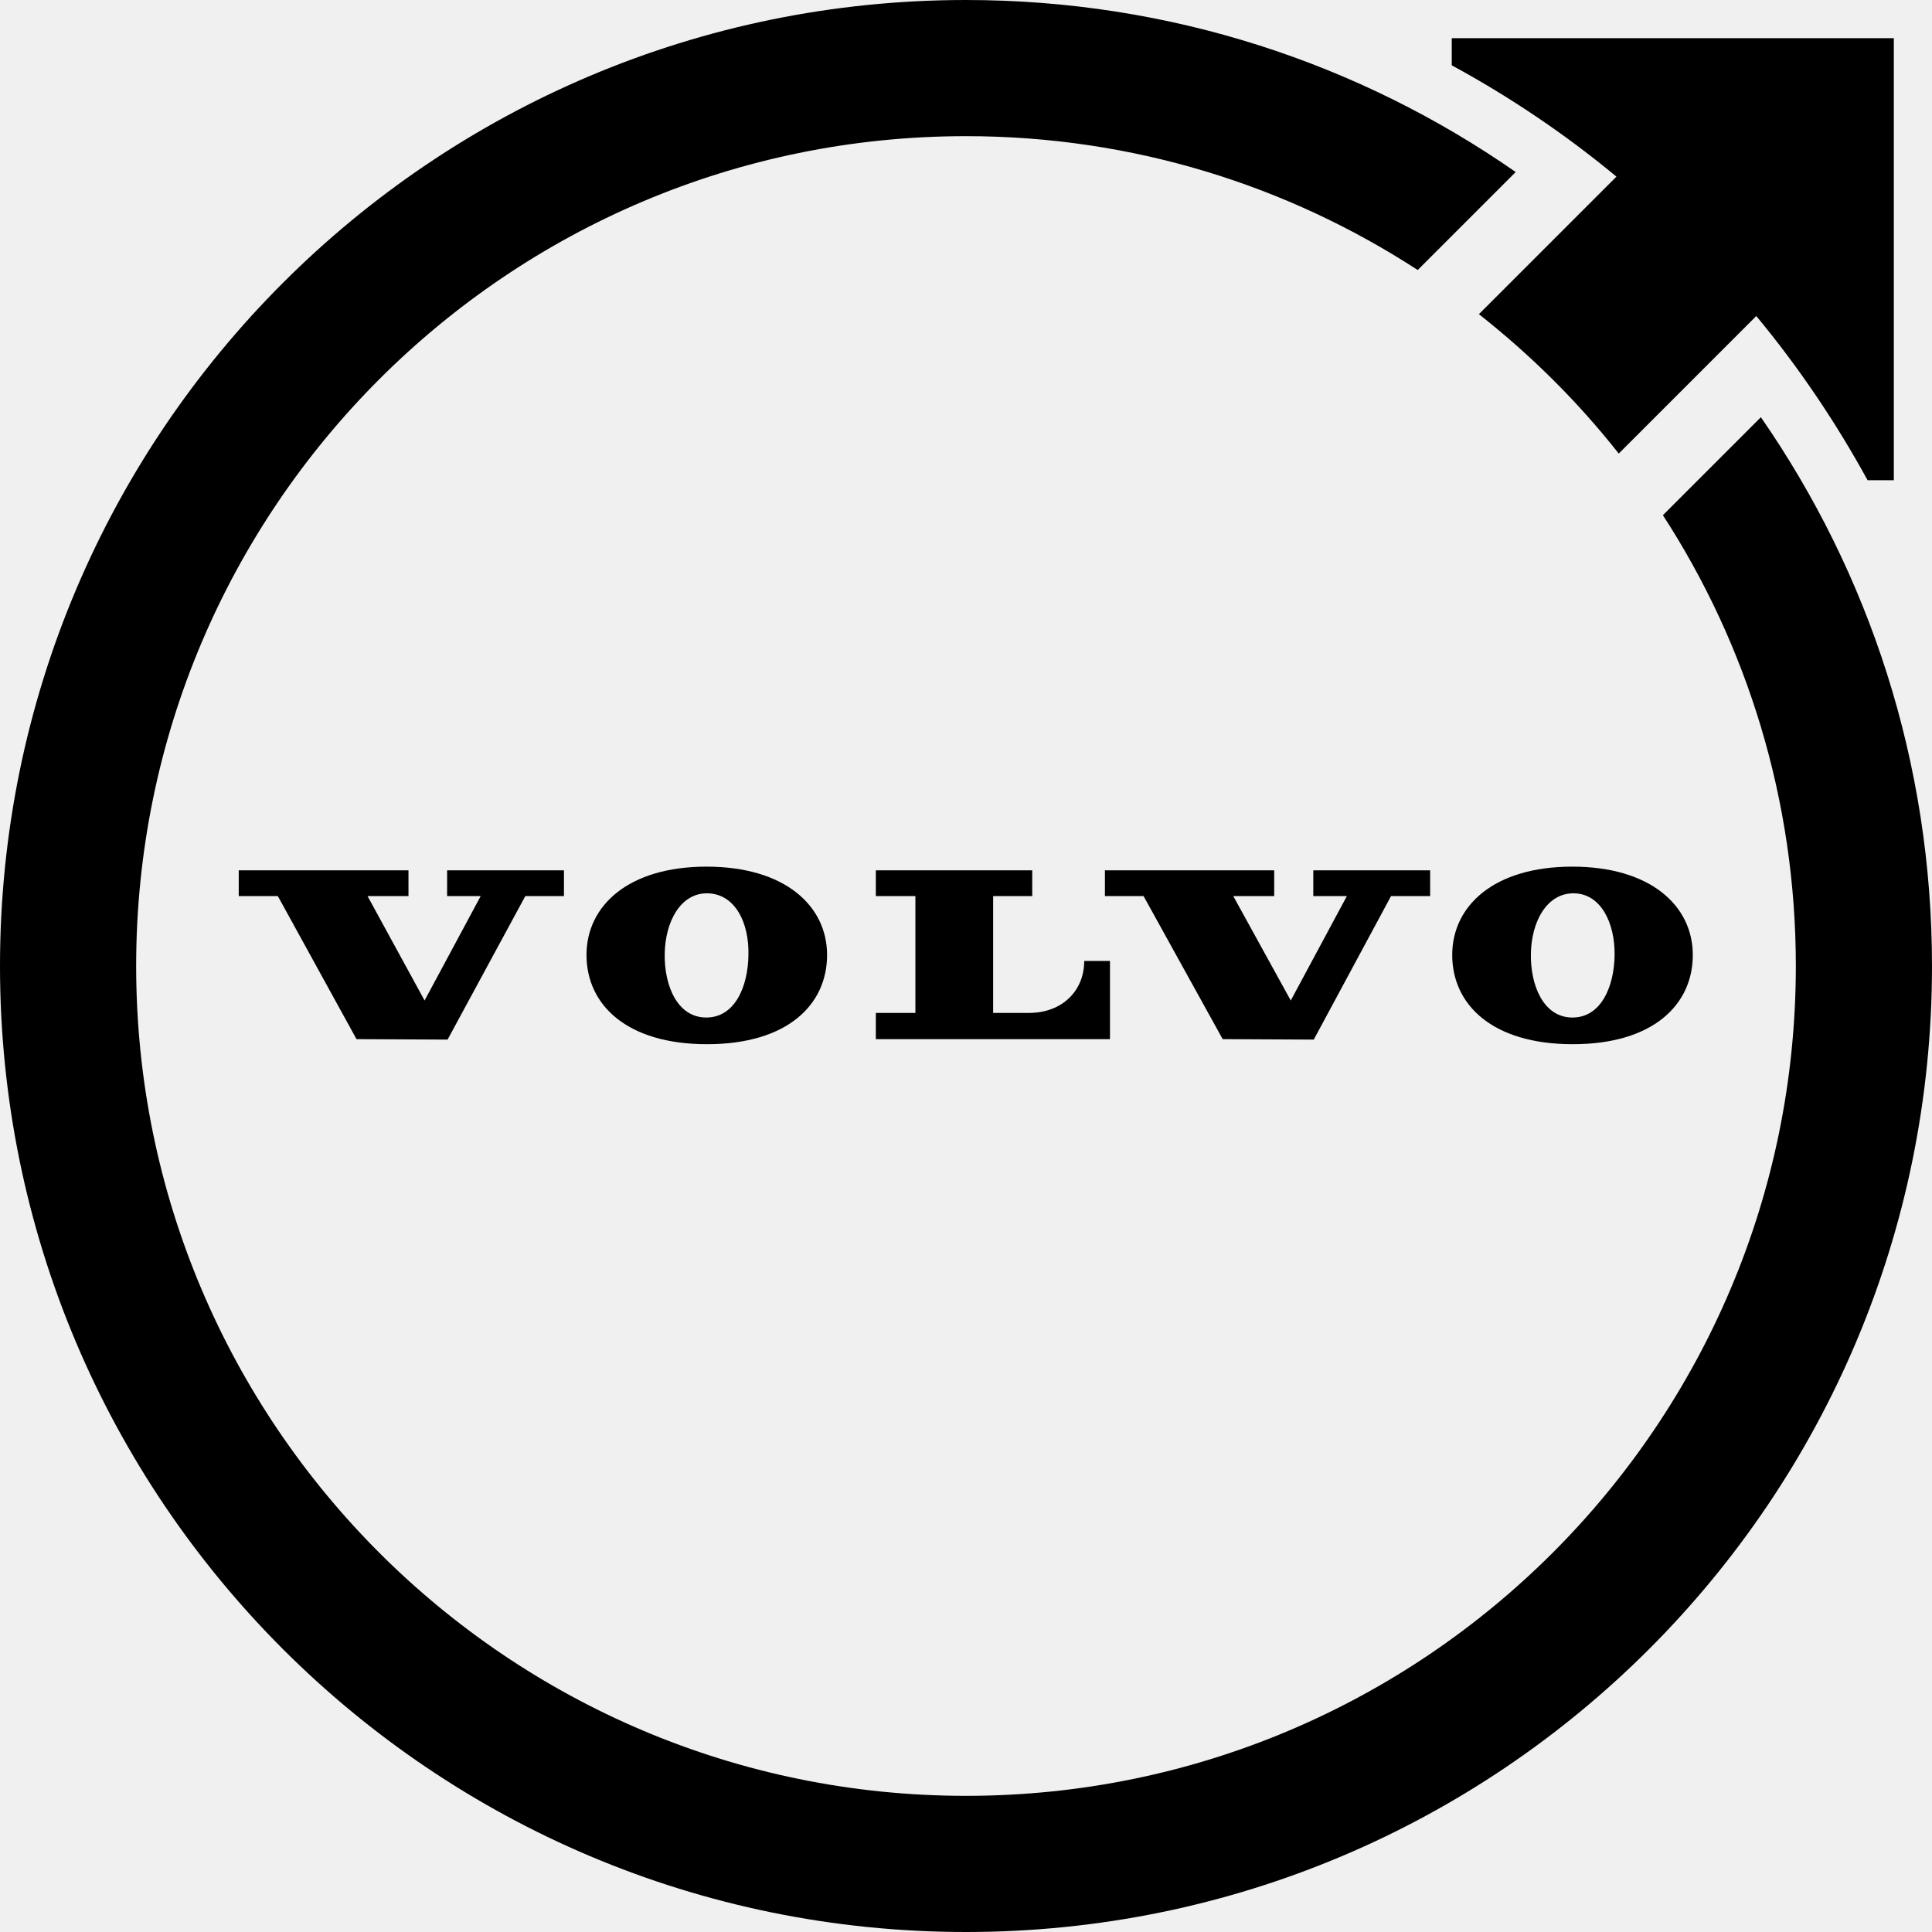
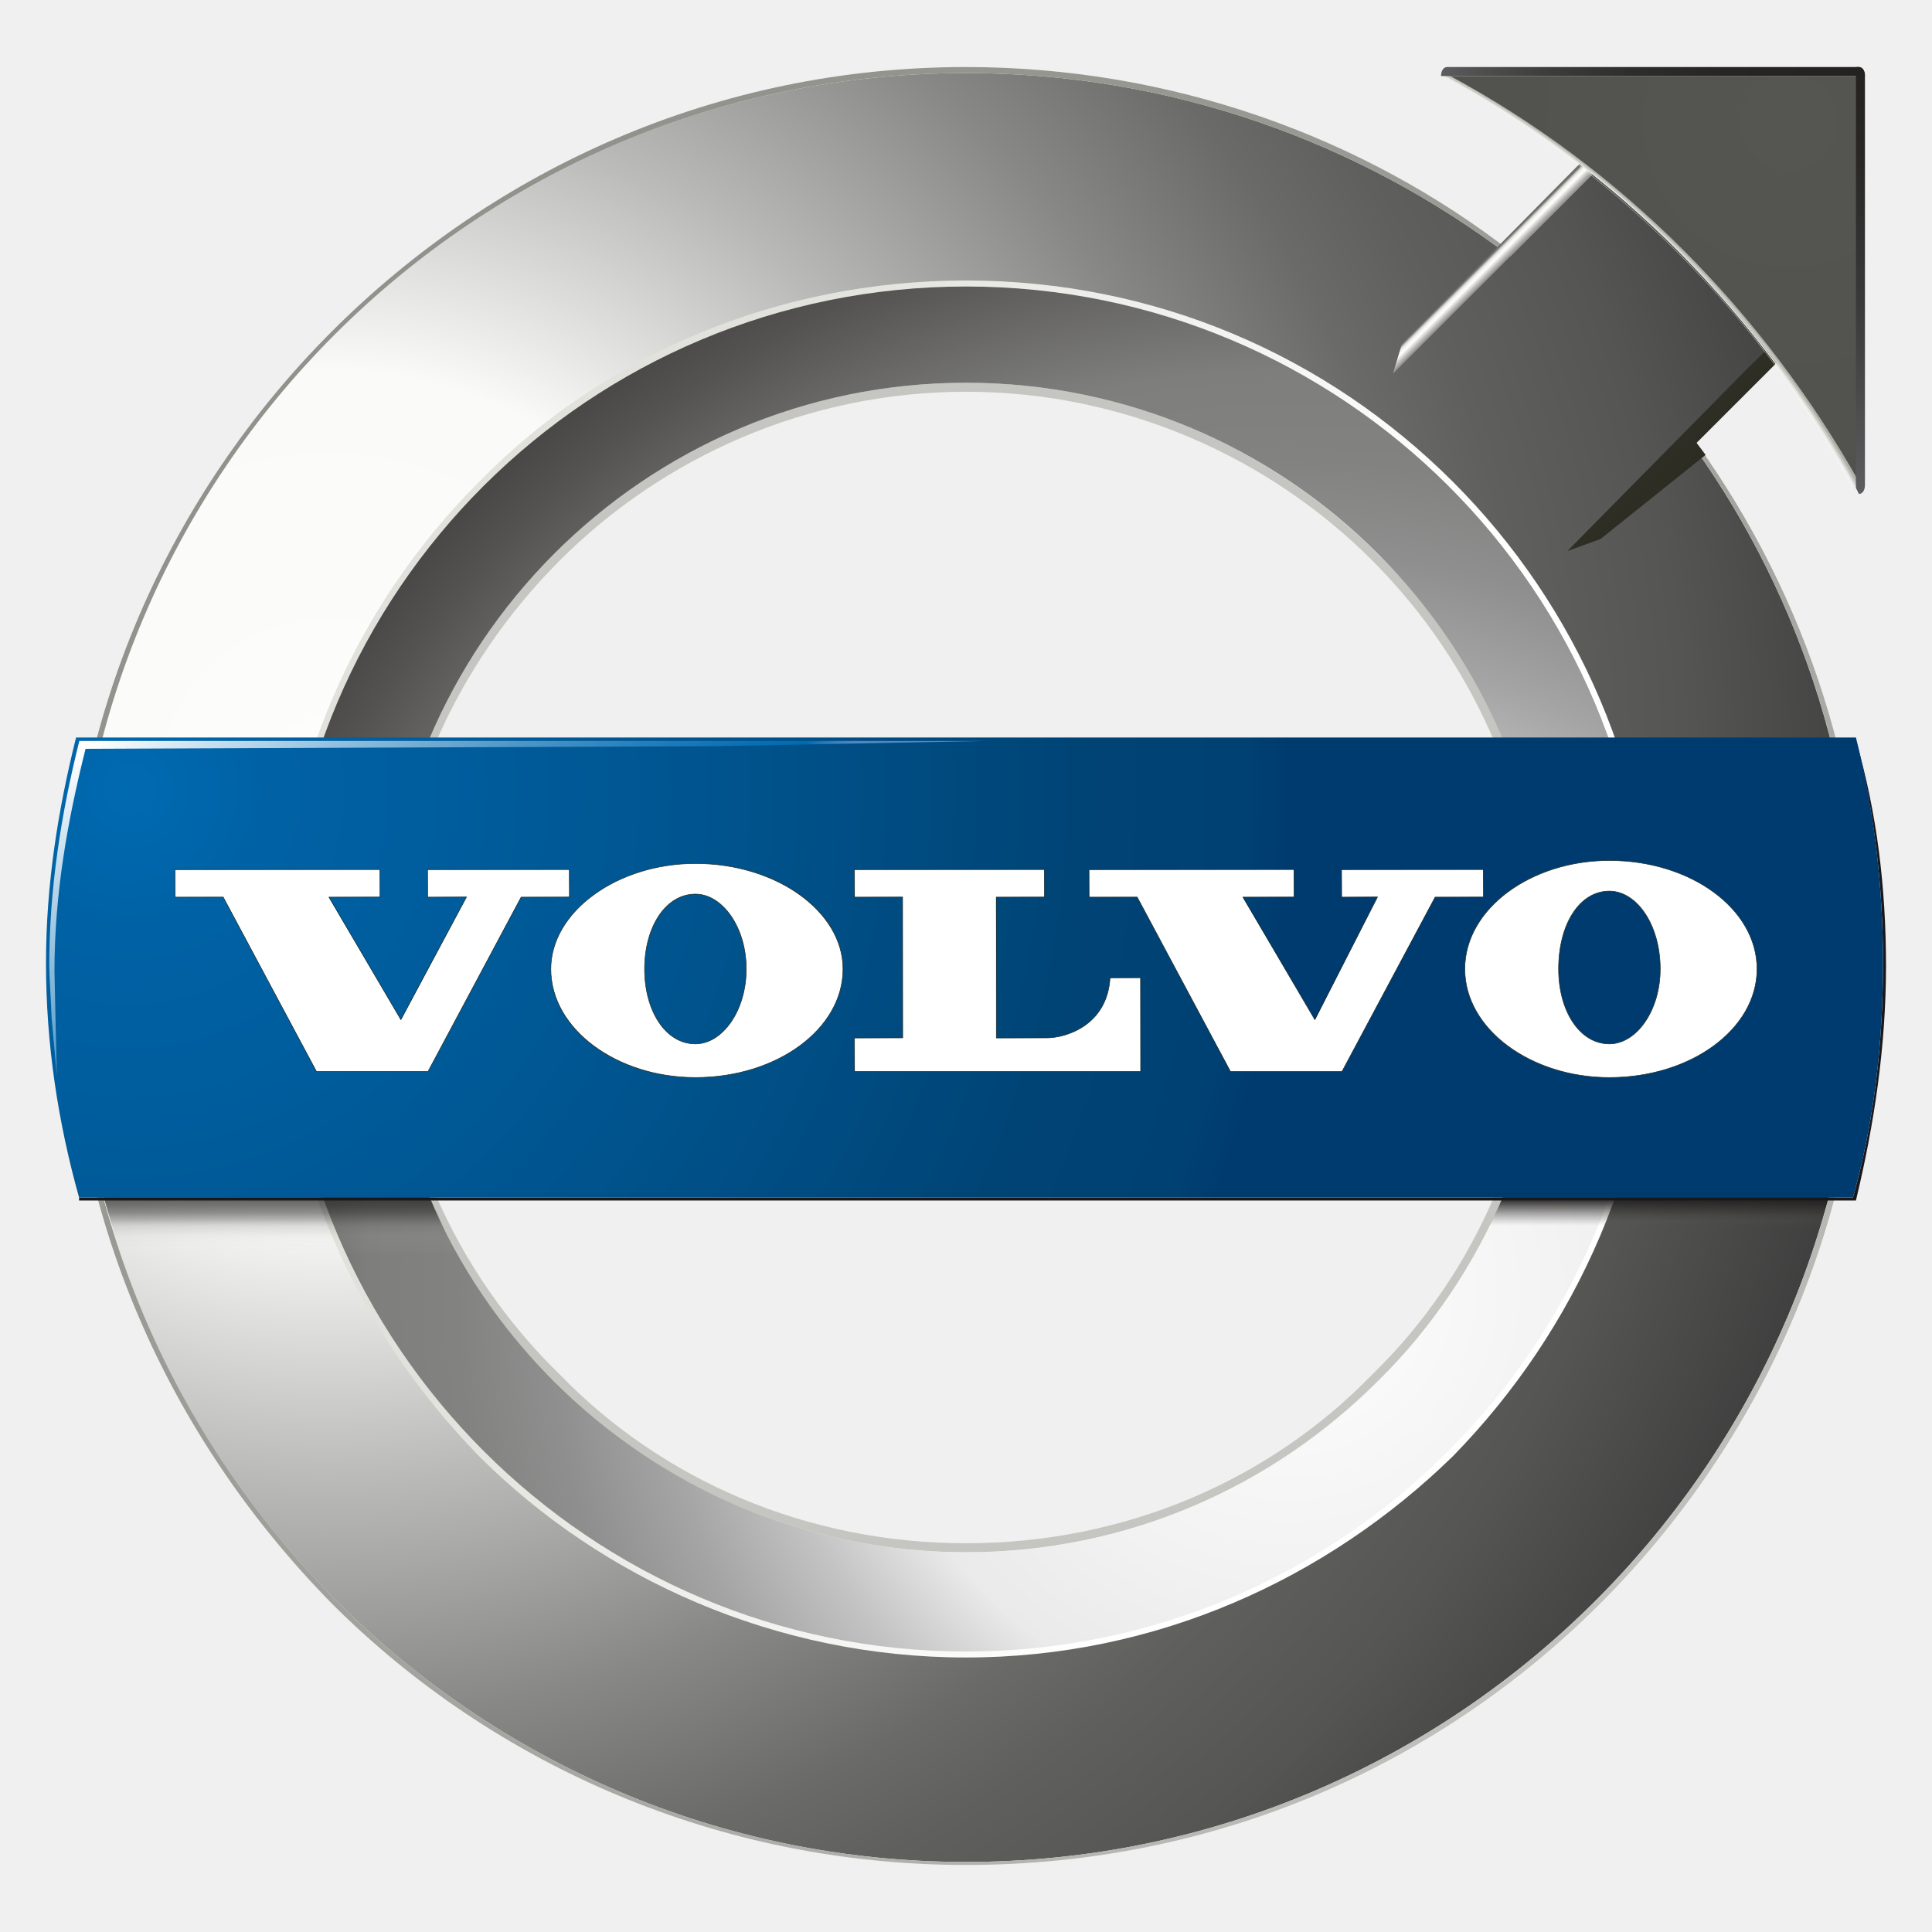
- <svg xmlns="http://www.w3.org/2000/svg" version="1.1" id="Layer_1" x="0px" y="0px" viewBox="0 0 42 42" style="enable-background:new 0 0 42 42;" xml:space="preserve">
-   <g>
-     <g>
-       <path d="M19.03,22.59l5.1,0v-1.7h-0.56c0,0.65-0.48,1.13-1.2,1.13h-0.78v-2.54h0.85v-0.56l-3.4,0l0,0.56h0.86l0,2.54h-0.86V22.59z    ">
-    </path>
-       <polygon points="26.58,22.59 28.56,22.6 30.24,19.48 31.09,19.48 31.09,18.92 28.55,18.92 28.55,19.48 29.28,19.48 28.06,21.75     26.81,19.48 27.7,19.48 27.7,18.92 24.02,18.92 24.02,19.48 24.86,19.48   ">
-    </polygon>
-       <polygon points="8.88,18.92 5.19,18.92 5.19,19.48 6.04,19.48 7.75,22.59 9.73,22.6 11.42,19.48 12.26,19.48 12.26,18.92     9.72,18.92 9.72,19.48 10.45,19.48 9.23,21.75 7.99,19.48 8.88,19.48   ">
-    </polygon>
-       <path d="M12.75,20.76c0,1.08,0.87,1.94,2.62,1.94c1.75,0,2.61-0.86,2.61-1.94c0-1.07-0.92-1.92-2.62-1.92    C13.66,18.84,12.75,19.69,12.75,20.76z M16.27,20.77c-0.01,0.67-0.29,1.36-0.93,1.35c-0.62-0.01-0.9-0.7-0.89-1.38    c0.01-0.71,0.35-1.33,0.93-1.32C15.98,19.43,16.29,20.06,16.27,20.77z">
-    </path>
-       <path d="M31.57,20.76c0,1.08,0.87,1.94,2.62,1.94c1.75,0,2.61-0.86,2.61-1.94c0-1.07-0.92-1.92-2.62-1.92    C32.48,18.84,31.57,19.69,31.57,20.76z M34.22,19.42c0.58,0.01,0.89,0.64,0.88,1.35c-0.01,0.67-0.29,1.36-0.93,1.35    c-0.62-0.01-0.9-0.7-0.89-1.38C33.29,20.03,33.63,19.41,34.22,19.42z">
-    </path>
-     </g>
-     <g>
-       <g>
-         <path d="M38.28,9.07l-2.13,2.13c1.83,2.82,2.89,6.19,2.89,9.8c0,9.96-8.08,18.04-18.04,18.04S2.96,30.96,2.96,21     S11.04,2.96,21,2.96c3.62,0,6.99,1.07,9.82,2.91l2.13-2.13C29.56,1.38,25.44,0,21,0C9.4,0,0,9.4,0,21s9.4,21,21,21s21-9.4,21-21     C42,16.57,40.63,12.46,38.28,9.07z">
-     </path>
-       </g>
-       <path d="M31.56,0.83l0,0.59c1.27,0.69,2.47,1.5,3.58,2.42l-2.99,2.99c1.13,0.89,2.15,1.9,3.04,3.03l2.99-2.99    c0.92,1.11,1.73,2.31,2.42,3.57l0.57,0V0.83H31.56z">
-    </path>
-     </g>
+ <svg xmlns="http://www.w3.org/2000/svg" version="1.1" id="Volvo_Logo" width="210" height="210" viewBox="0 0 210 210" xml:space="preserve">
+   <path id="Path_01" fill="#c5c5c1" d="M105.001,41.602L105.001,41.602L105.001,41.602     c17.646,0,33.332,7.189,44.771,18.627c11.766,11.438,18.627,27.45,18.627,45.099l0,0l0,0l0,0l0,0     c0,17.319-6.861,33.332-18.627,44.77c-11.438,11.438-27.125,18.628-44.771,18.628l0,0l0,0l0,0l0,0     c-17.648,0-33.334-7.189-45.098-18.628c-11.438-11.438-18.627-27.45-18.627-44.77l0,0l0,0l0,0l0,0     c0-17.648,7.189-33.66,18.627-45.099C71.667,48.791,87.353,41.602,105.001,41.602L105.001,41.602L105.001,41.602L105.001,41.602z      M105.001,42.581L105.001,42.581L105.001,42.581L105.001,42.581L105.001,42.581c-17.32,0-33.006,7.189-44.119,18.302     C49.444,72.32,42.255,88.007,42.255,105.327l0,0l0,0l0,0l0,0c0,17.319,7.189,33.006,18.627,44.116     c11.112,11.438,26.799,18.302,44.119,18.302l0,0l0,0l0,0l0,0c17.319,0,33.007-6.863,44.116-18.302     c11.438-11.11,18.302-26.797,18.302-44.116l0,0l0,0l0,0l0,0c0-17.32-6.864-33.007-18.302-44.444     C138.008,49.771,122.32,42.581,105.001,42.581z" />
+   <radialGradient id="Path_02_1_" cx="35.603" cy="85.855" r="202.729" gradientUnits="userSpaceOnUse">
+     <stop offset="0" stop-color="#fff" />
+     <stop offset="0.047" stop-color="#FCFCFB" />
+     <stop offset="0.225" stop-color="#fafaf9" />
+     <stop offset="0.372" stop-color="#B9B9B8" />
+     <stop offset="0.497" stop-color="#888887" />
+     <stop offset="0.592" stop-color="#6A6A69" />
+     <stop offset="0.646" stop-color="#5F5F5E" />
+     <stop offset="0.728" stop-color="#555554" />
+     <stop offset="0.867" stop-color="#3A3939" />
+     <stop offset="1" stop-color="#1B1919" />
+   </radialGradient>
+   <path id="Path_02" fill="url(#Path_02_1_)" d="M105.001,7.941     c22.222,0,42.812,7.515,59.149,19.935l10.783-10.784l18.956,18.953l-10.784,11.112c12.092,16.341,18.953,36.273,18.953,57.842     c0,53.595-43.463,97.386-97.058,97.386c-53.595,0-97.06-43.791-97.06-97.386C7.941,51.406,51.406,7.941,105.001,7.941L105.001,7.941     z M105.001,30.817c-40.85,0-74.184,33.332-74.184,74.182c0,41.178,33.334,74.184,74.184,74.184s74.182-33.006,74.182-74.184     C179.183,64.149,145.851,30.817,105.001,30.817z" />
+   <linearGradient id="Path_03_1_" gradientUnits="userSpaceOnUse" x1="66.693" y1="92.103" x2="139.378" y2="117.131">
+     <stop offset="0" stop-color="#E2E2DC" />
+     <stop offset="1" stop-color="#fff" />
+   </linearGradient>
+   <path id="Path_03" fill="url(#Path_03_1_)" d="M105.001,30.489L105.001,30.489     L105.001,30.489c20.589,0,39.216,8.171,52.941,21.896c13.397,13.399,21.895,32.026,21.895,52.941l0,0l0,0l0,0l0,0     c0,20.589-8.497,39.214-21.895,52.941c-13.726,13.397-32.353,21.895-52.941,21.895l0,0l0,0l0,0l0,0     c-20.589,0-39.542-8.497-52.941-21.895c-13.399-13.728-21.896-32.353-21.896-52.941l0,0l0,0l0,0l0,0     c0-20.915,8.497-39.542,21.896-52.941l0,0C65.459,38.66,84.412,30.489,105.001,30.489L105.001,30.489L105.001,30.489L105.001,30.489     z M105.001,31.471L105.001,31.471L105.001,31.471L105.001,31.471L105.001,31.471c-20.261,0-38.889,8.169-52.288,21.568l0,0     c-13.399,13.397-21.569,31.699-21.569,52.288l0,0l0,0l0,0l0,0c0,20.261,8.169,38.888,21.569,52.287     c13.399,13.071,32.027,21.568,52.288,21.568l0,0l0,0l0,0l0,0c20.261,0,38.888-8.497,52.288-21.568     c13.396-13.399,21.568-32.026,21.568-52.287l0,0l0,0l0,0l0,0c0-20.589-8.172-38.891-21.568-52.288     C143.889,39.64,125.262,31.471,105.001,31.471z" />
+   <radialGradient id="Path_04_1_" cx="162.69" cy="167.556" r="222.488" gradientUnits="userSpaceOnUse">
+     <stop offset="0" stop-color="#C5C6C2" />
+     <stop offset="1" stop-color="#868680" />
+   </radialGradient>
+   <path id="Path_04" fill="url(#Path_04_1_)" d="M105.001,7.287L105.001,7.287L105.001,7.287     c22.222,0,43.137,7.516,59.478,20.261l-0.328,0.328c-16.338-12.42-36.928-19.935-59.149-19.935c-53.595,0-97.06,43.465-97.06,97.058     c0,53.595,43.465,97.386,97.06,97.386c53.595,0,97.058-43.791,97.058-97.386c0-21.568-6.861-41.501-18.953-57.842l0.326-0.328     c12.092,16.341,19.281,36.275,19.281,58.17l0,0l0,0l0,0l0,0c0,27.124-11.11,51.634-28.758,69.281     c-17.648,17.648-41.83,28.433-68.954,28.433l0,0l0,0l0,0l0,0c-26.799,0-51.308-10.784-68.954-28.433     c-17.648-17.974-28.76-42.157-28.76-69.281l0,0l0,0l0,0l0,0c0-26.797,11.112-51.306,28.76-68.954     C53.693,18.397,77.876,7.287,105.001,7.287L105.001,7.287L105.001,7.287z" />
+   <radialGradient id="Path_05_1_" cx="139.999" cy="140.325" r="156.241" gradientUnits="userSpaceOnUse">
+     <stop offset="0" stop-color="#fff" />
+     <stop offset="0.199" stop-color="#F2F2F3" />
+     <stop offset="0.298" stop-color="#EAEAEB" />
+     <stop offset="0.299" stop-color="#E9E9EA" />
+     <stop offset="0.371" stop-color="#C3C3C3" />
+     <stop offset="0.443" stop-color="#A5A5A5" />
+     <stop offset="0.513" stop-color="#8F8F8F" />
+     <stop offset="0.579" stop-color="#828281" />
+     <stop offset="0.64" stop-color="#7E7E7D" />
+     <stop offset="0.753" stop-color="#545352" />
+     <stop offset="0.855" stop-color="#353333" />
+     <stop offset="0.941" stop-color="#222020" />
+     <stop offset="1" stop-color="#1B1919" />
+   </radialGradient>
+   <path id="Path_05" fill="url(#Path_05_1_)" d="M105.001,31.143     c40.85,0,74.182,33.007,74.182,74.185c0,40.85-33.332,74.182-74.182,74.182s-74.184-33.332-74.184-74.182     C30.817,64.149,64.151,31.143,105.001,31.143L105.001,31.143z M105.001,41.602c-34.968,0-63.4,28.432-63.4,63.726     c0,34.968,28.432,63.397,63.4,63.397s63.397-28.43,63.397-63.397C168.398,70.033,139.969,41.602,105.001,41.602z" />
+   <linearGradient id="Path_06_1_" gradientUnits="userSpaceOnUse" x1="30.111" y1="137.589" x2="30.111" y2="130.592">
+     <stop offset="0" stop-color="#fff" stop-opacity="0" />
+     <stop offset="0.17" stop-color="#fafaf9" stop-opacity="0" />
+     <stop offset="0.427" stop-color="#bbbbb8" stop-opacity=".1" />
+     <stop offset="0.523" stop-color="#8f8f8c" stop-opacity=".2" />
+     <stop offset="0.624" stop-color="#686866" stop-opacity=".3" />
+     <stop offset="0.723" stop-color="#4a4948" stop-opacity=".6" />
+     <stop offset="0.821" stop-color="#343432" stop-opacity=".8" />
+     <stop offset="0.914" stop-color="#272625" stop-opacity=".9" />
+     <stop offset="1" stop-color="#232221" />
+   </linearGradient>
+   <path id="Path_06" opacity="0.67" fill="url(#Path_06_1_)" d="M44.801,125.106h-34.75     c0.857,4.083,2.045,8.036,3.399,11.915h36.721C47.995,133.27,46.18,129.291,44.801,125.106z" />
+   <linearGradient id="Path_07_1_" gradientUnits="userSpaceOnUse" x1="-98.361" y1="137.589" x2="-98.361" y2="130.592" gradientTransform="matrix(-1 0 0 1 81.5762 0)">
+     <stop offset="0" stop-color="#fff" stop-opacity="0" />
+     <stop offset="0.17" stop-color="#fafaf9" stop-opacity="0" />
+     <stop offset="0.427" stop-color="#bbbbb8" stop-opacity="0" />
+     <stop offset="0.523" stop-color="#8f8f8c" stop-opacity="0" />
+     <stop offset="0.624" stop-color="#686866" stop-opacity="0" />
+     <stop offset="0.723" stop-color="#4a4948" stop-opacity=".25" />
+     <stop offset="0.821" stop-color="#343432" stop-opacity=".5" />
+     <stop offset="0.914" stop-color="#272625" stop-opacity=".75" />
+     <stop offset="1" stop-color="#232221" />
+   </linearGradient>
+   <path id="Path_07" opacity="0.86" fill="url(#Path_07_1_)" d="M165.247,125.106h34.751     c-0.858,4.083-2.046,8.036-3.4,11.915h-36.721C162.054,133.27,163.869,129.291,165.247,125.106z" />
+   <path id="Path_08" fill="#1A171B" d="M201.733,80.489L201.733,80.489     c2.287,7.844,3.267,16.013,3.267,24.51c0,8.825-1.306,17.322-3.267,25.491H8.595v-0.328h192.811     c2.289-8.169,3.269-16.666,3.269-25.489C204.674,96.176,203.694,88.007,201.733,80.489z" />
+   <radialGradient id="Path_09_1_" cx="14.051" cy="85.864" r="126.128" gradientUnits="userSpaceOnUse">
+     <stop offset="0" stop-color="#006AB1" />
+     <stop offset="0.002" stop-color="#006AB1" />
+     <stop offset="0.128" stop-color="#0061A4" />
+     <stop offset="0.242" stop-color="#005E9F" />
+     <stop offset="0.506" stop-color="#00548E" />
+     <stop offset="0.837" stop-color="#004374" />
+     <stop offset="0.959" stop-color="#004173" />
+     <stop offset="1" stop-color="#003B6F" />
+   </radialGradient>
+   <path id="Path_09" fill="url(#Path_09_1_)" d="M8.269,80.164h193.465     c1.961,7.843,2.94,16.012,2.94,24.509c0,8.823-0.979,17.32-3.269,25.489H8.595C6.307,121.993,5,113.496,5,104.673     C5,96.176,6.307,88.007,8.269,80.164z" />
+   <linearGradient id="Path_10_1_" gradientUnits="userSpaceOnUse" x1="198.513" y1="59.134" x2="149.359" y2="9.98">
+     <stop offset="0.006" stop-color="#212111" />
+     <stop offset="0.646" stop-color="#41403F" />
+     <stop offset="0.651" stop-color="#454443" />
+     <stop offset="0.656" stop-color="#52514F" />
+     <stop offset="0.661" stop-color="#666564" />
+     <stop offset="0.666" stop-color="#838281" />
+     <stop offset="0.671" stop-color="#A9A8A6" />
+     <stop offset="0.676" stop-color="#D6D5D2" />
+     <stop offset="0.68" stop-color="#FDFCF9" />
+     <stop offset="0.683" stop-color="#FAF9F6" />
+     <stop offset="0.684" stop-color="#F2F1EE" />
+     <stop offset="0.686" stop-color="#E3E2DF" />
+     <stop offset="0.687" stop-color="#CECECA" />
+     <stop offset="0.688" stop-color="#B3B3AF" />
+     <stop offset="0.689" stop-color="#93938E" />
+     <stop offset="0.69" stop-color="#70706B" />
+     <stop offset="0.692" stop-color="#6D6D68" />
+     <stop offset="0.715" stop-color="#535250" />
+     <stop offset="0.74" stop-color="#3E3C3D" />
+     <stop offset="0.769" stop-color="#2E2B2D" />
+     <stop offset="0.806" stop-color="#222023" />
+     <stop offset="0.857" stop-color="#1C191D" />
+     <stop offset="1" stop-color="#1A171B" />
+   </linearGradient>
+   <polygon id="Path_10" fill="url(#Path_10_1_)" points="178.857,10.556 200.426,32.125      184.413,48.137 185.393,49.444 173.955,58.596 170.359,59.903 193.89,36.045 174.934,17.092 151.406,40.622 152.387,37.353 " />
+   <radialGradient id="Path_11_1_" cx="194.47" cy="13.24" r="52.711" gradientUnits="userSpaceOnUse">
+     <stop offset="0" stop-color="#555552" />
+     <stop offset="1" stop-color="#50504D" />
+   </radialGradient>
+   <path id="Path_11" fill="url(#Path_11_1_)" d="M157.289,8.267     c18.953,10.131,34.313,25.817,44.77,44.444V8.267H157.289z" />
+   <path id="Path_12" fill="none" stroke="#B1B0A8" stroke-width="0.34" stroke-linecap="round" d="     M157.289,8.267c18.953,10.131,34.313,25.817,44.77,44.444" />
+   <path id="Path_13" fill="none" stroke="#CBCAC4" stroke-width="0.236" stroke-linecap="round" d="     M157.289,8.267c18.627,10.131,34.313,25.817,44.444,44.444" />
+   <path id="Path_14" fill="none" stroke="#E6E6E1" stroke-width="0.132" stroke-linecap="round" d="     M156.961,8.267c18.955,10.131,34.313,25.817,44.772,44.772" />
+   <path id="Path_15" fill="none" stroke="#fff" stroke-width="0.028" stroke-linecap="round" d="     M156.961,8.267c18.627,10.459,34.313,25.817,44.444,44.772" />
+   <linearGradient id="Path_16_1_" gradientUnits="userSpaceOnUse" x1="156.635" y1="7.777" x2="202.713" y2="7.777">
+     <stop offset="0" stop-color="#5D5D5F" />
+     <stop offset="0.085" stop-color="#505051" />
+     <stop offset="0.258" stop-color="#3C3C3C" />
+     <stop offset="0.45" stop-color="#2E2D2D" />
+     <stop offset="0.672" stop-color="#262524" />
+     <stop offset="1" stop-color="#232221" />
+   </linearGradient>
+   <path id="Path_16" fill="url(#Path_16_1_)" d="M202.059,7.287     c0.328,0,0.654,0.326,0.654,0.979l0,0h-45.424h-0.654c0-0.653,0.326-0.979,0.654-0.979H202.059z" />
+   <linearGradient id="Path_17_1_" gradientUnits="userSpaceOnUse" x1="202.223" y1="53.693" x2="202.223" y2="7.287">
+     <stop offset="0" stop-color="#5D5D5F" />
+     <stop offset="0.096" stop-color="#555456" />
+     <stop offset="0.458" stop-color="#393939" />
+     <stop offset="0.772" stop-color="#292827" />
+     <stop offset="1" stop-color="#232221" />
+   </linearGradient>
+   <path id="Path_17" fill="url(#Path_17_1_)" d="M202.713,52.711     c0,0.654-0.326,0.982-0.654,0.982l-0.325-0.654V7.287c0,0,0,0,0.325,0c0.328,0,0.654,0.326,0.654,0.979V52.711z" />
+   <linearGradient id="Path_18_1_" gradientUnits="userSpaceOnUse" x1="31.716" y1="64.882" x2="61.221" y2="104.788">
+     <stop offset="0" stop-color="#fff" />
+     <stop offset="0.109" stop-color="#D8E8F3" />
+     <stop offset="0.338" stop-color="#8CBCDC" />
+     <stop offset="0.542" stop-color="#5099C9" />
+     <stop offset="0.714" stop-color="#257FBC" />
+     <stop offset="0.848" stop-color="#0A70B4" />
+     <stop offset="0.927" stop-color="#006AB1" />
+     <stop offset="0.929" stop-color="#046BB2" />
+     <stop offset="0.949" stop-color="#2678B8" />
+     <stop offset="0.968" stop-color="#3E81BD" />
+     <stop offset="0.986" stop-color="#4D86C0" />
+     <stop offset="1" stop-color="#5288C1" />
+   </linearGradient>
+   <path id="Path_18" fill="url(#Path_18_1_)" d="M8.621,80.54c-1.961,7.844-3.269,16.013-3.269,24.51c0,0.703,0.242,4.867,0.259,5.565     l0.567,6.312c-0.009-0.51-0.257-10.798-0.257-11.31c0-8.497,1.416-16.378,3.377-24.222l68.462-0.288l29.549-0.567H8.621z" />
+   <g id="VOLVO">
+     <path fill="#fff" d="M174.934,117.121c-8.664,0-15.714-5.291-15.714-11.794         c0-6.505,7.05-11.796,15.714-11.796c8.848,0,16.046,5.292,16.046,11.796C190.979,111.83,183.781,117.121,174.934,117.121         L174.934,117.121z M174.934,96.86c-3.2,0-5.522,3.561-5.522,8.467c0,4.64,2.374,8.139,5.522,8.139c2.996,0,5.526-3.727,5.526-8.139         C180.46,100.658,177.981,96.86,174.934,96.86L174.934,96.86z M75.589,117.121c-8.666,0-15.716-5.291-15.716-11.794         c0-6.217,7.197-11.468,15.716-11.468c8.846,0,16.042,5.145,16.042,11.468C91.631,111.83,84.435,117.121,75.589,117.121         L75.589,117.121z M75.589,97.185c-3.15,0-5.526,3.5-5.526,8.142c0,4.64,2.376,8.139,5.526,8.139c2.996,0,5.526-3.727,5.526-8.139         C81.116,100.914,78.585,97.185,75.589,97.185L75.589,97.185z M133.759,116.467l-10.156-18.969l-5.202,0.016l-0.03-2.97l22.253-0.03         l0.03,2.97l-5.587,0.03l7.87,13.354l6.809-13.397l-3.895,0.043l-0.03-2.97l15.389-0.03l0.03,2.97l-5.259,0.03l-10.112,18.954         H133.759z M92.909,116.467l-0.03-3.625l5.258-0.03l-0.03-15.328l-5.198,0.03l-0.03-2.97l20.619-0.03l0.03,2.97l-5.261,0.03         l0.03,15.329l5.526-0.03c1.787,0,6.498-1.169,6.833-6.507l3.297-0.028l0.03,10.19H92.909z M34.412,116.467L24.255,97.498         l-5.202,0.016l-0.03-2.97l22.252-0.03l0.03,2.97l-5.586,0.03l7.869,13.354l7.137-13.398l-4.222,0.044l-0.03-2.97l15.391-0.03         l0.03,2.97l-5.26,0.03l-10.112,18.954H34.412z" />
+     <path fill="#1D2D28" d="M174.934,93.561c8.826,0,16.016,5.23,16.016,11.767c0,6.535-7.189,11.764-16.016,11.764         c-8.494,0-15.684-5.229-15.684-11.764C159.25,98.791,166.439,93.561,174.934,93.561 M174.934,113.496         c2.941,0,5.557-3.595,5.557-8.169c0-4.902-2.615-8.497-5.557-8.497c-3.266,0-5.553,3.595-5.553,8.497         C169.381,109.901,171.668,113.496,174.934,113.496 M75.589,93.889c8.823,0,16.012,5.229,16.012,11.438         c0,6.535-7.189,11.764-16.012,11.764c-8.497,0-15.687-5.229-15.687-11.764C59.903,99.117,67.092,93.889,75.589,93.889          M75.589,113.496c2.941,0,5.556-3.595,5.556-8.169s-2.615-8.172-5.556-8.172c-3.269,0-5.556,3.598-5.556,8.172         S72.32,113.496,75.589,113.496 M161.209,94.543v2.94h-5.229l-10.13,18.953h-12.092l-10.13-18.953H118.4v-2.94h22.223v2.94h-5.557         l7.844,13.399l6.861-13.399h-3.921v-2.94H161.209 M113.498,94.543v2.94h-5.23v15.358c0,0,3.595,0,5.557,0         c1.961,0,6.535-1.305,6.863-6.535c2.613,0,3.267,0,3.267,0v10.13H98.137h-5.228v-3.595h5.228V97.483h-5.228v-2.94H113.498          M61.864,94.543v2.94h-5.23l-10.13,18.953H34.412l-10.13-18.953h-5.229v-2.94h22.223v2.94h-5.556l7.843,13.399l7.189-13.399h-4.249         v-2.94H61.864 M174.934,93.5c-8.681,0-15.743,5.306-15.743,11.827c0,6.52,7.063,11.823,15.743,11.823         c8.864,0,16.075-5.304,16.075-11.823C191.009,98.806,183.798,93.5,174.934,93.5L174.934,93.5z M174.934,113.437         c-3.132,0-5.493-3.486-5.493-8.109c0-4.889,2.311-8.437,5.493-8.437c3.031,0,5.497,3.785,5.497,8.437         C180.431,109.723,177.913,113.437,174.934,113.437L174.934,113.437z M75.589,93.829c-8.536,0-15.747,5.266-15.747,11.499         c0,6.52,7.064,11.823,15.747,11.823c8.862,0,16.072-5.304,16.072-11.823C91.662,98.987,84.452,93.829,75.589,93.829L75.589,93.829z          M75.589,113.437c-3.133,0-5.496-3.486-5.496-8.109c0-4.625,2.363-8.112,5.496-8.112c2.979,0,5.496,3.715,5.496,8.112         C81.085,109.723,78.568,113.437,75.589,113.437L75.589,113.437z M161.269,94.483h-0.06h-15.358h-0.06v0.06v2.94v0.06h0.06h3.823         l-6.768,13.214l-7.735-13.214h5.452h0.06v-0.06v-2.94v-0.06h-0.06H118.4h-0.06v0.06v2.94v0.06h0.06h5.192l10.113,18.921         l0.017,0.031h0.036h12.092h0.036l0.017-0.031l10.113-18.921h5.192h0.06v-0.06v-2.94V94.483L161.269,94.483z M113.558,94.483h-0.06         H92.909h-0.06v0.06v2.94v0.06h0.06h5.168v15.239h-5.168h-0.06v0.06v3.595v0.06h0.06h5.228h25.817h0.06v-0.06v-10.13v-0.06h-0.06         h-3.267h-0.057l-0.003,0.056c-0.334,5.315-5.024,6.479-6.804,6.479h-5.497V97.543h5.171h0.06v-0.06v-2.94V94.483L113.558,94.483z          M61.924,94.483h-0.06H46.503h-0.06v0.06v2.94v0.06h0.06h4.148L43.56,110.76l-7.736-13.216h5.452h0.06v-0.06v-2.94v-0.06h-0.06         H19.053h-0.06v0.06v2.94v0.06h0.06h5.192l10.114,18.921l0.017,0.031h0.036h12.092h0.036l0.017-0.031L56.67,97.543h5.194h0.06v-0.06         v-2.94V94.483L61.924,94.483z" />
  </g>
</svg>
